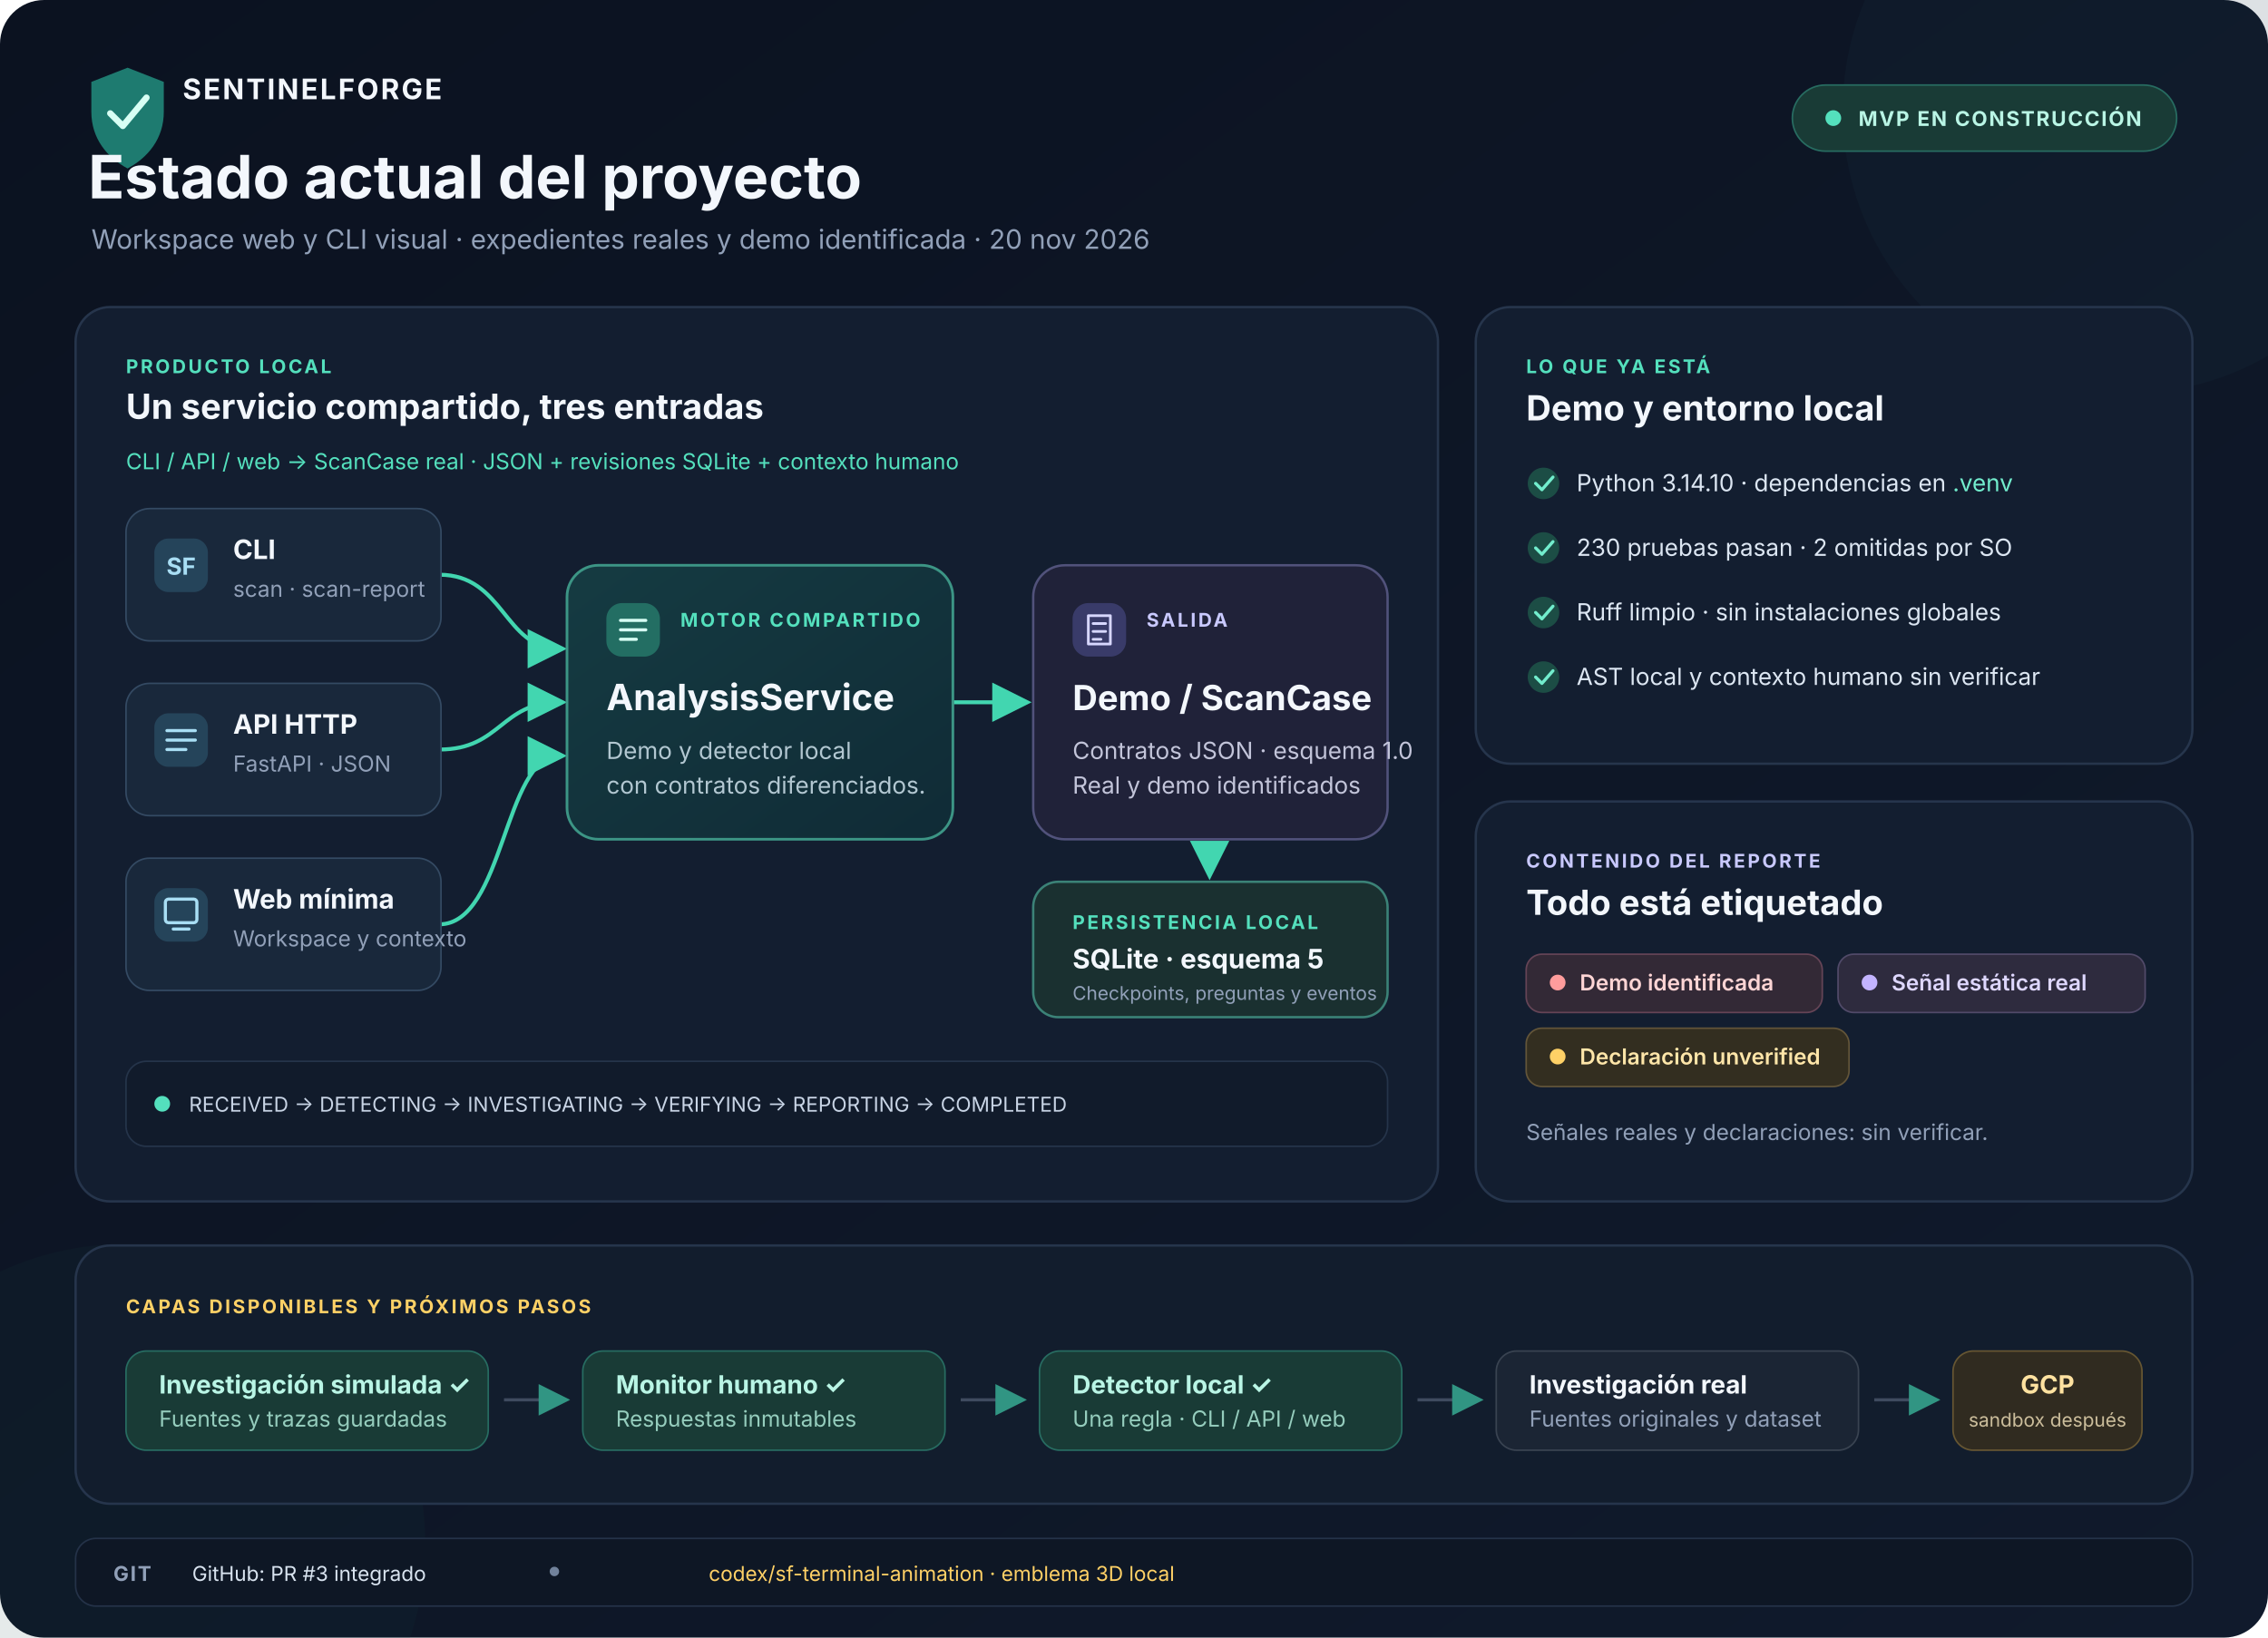
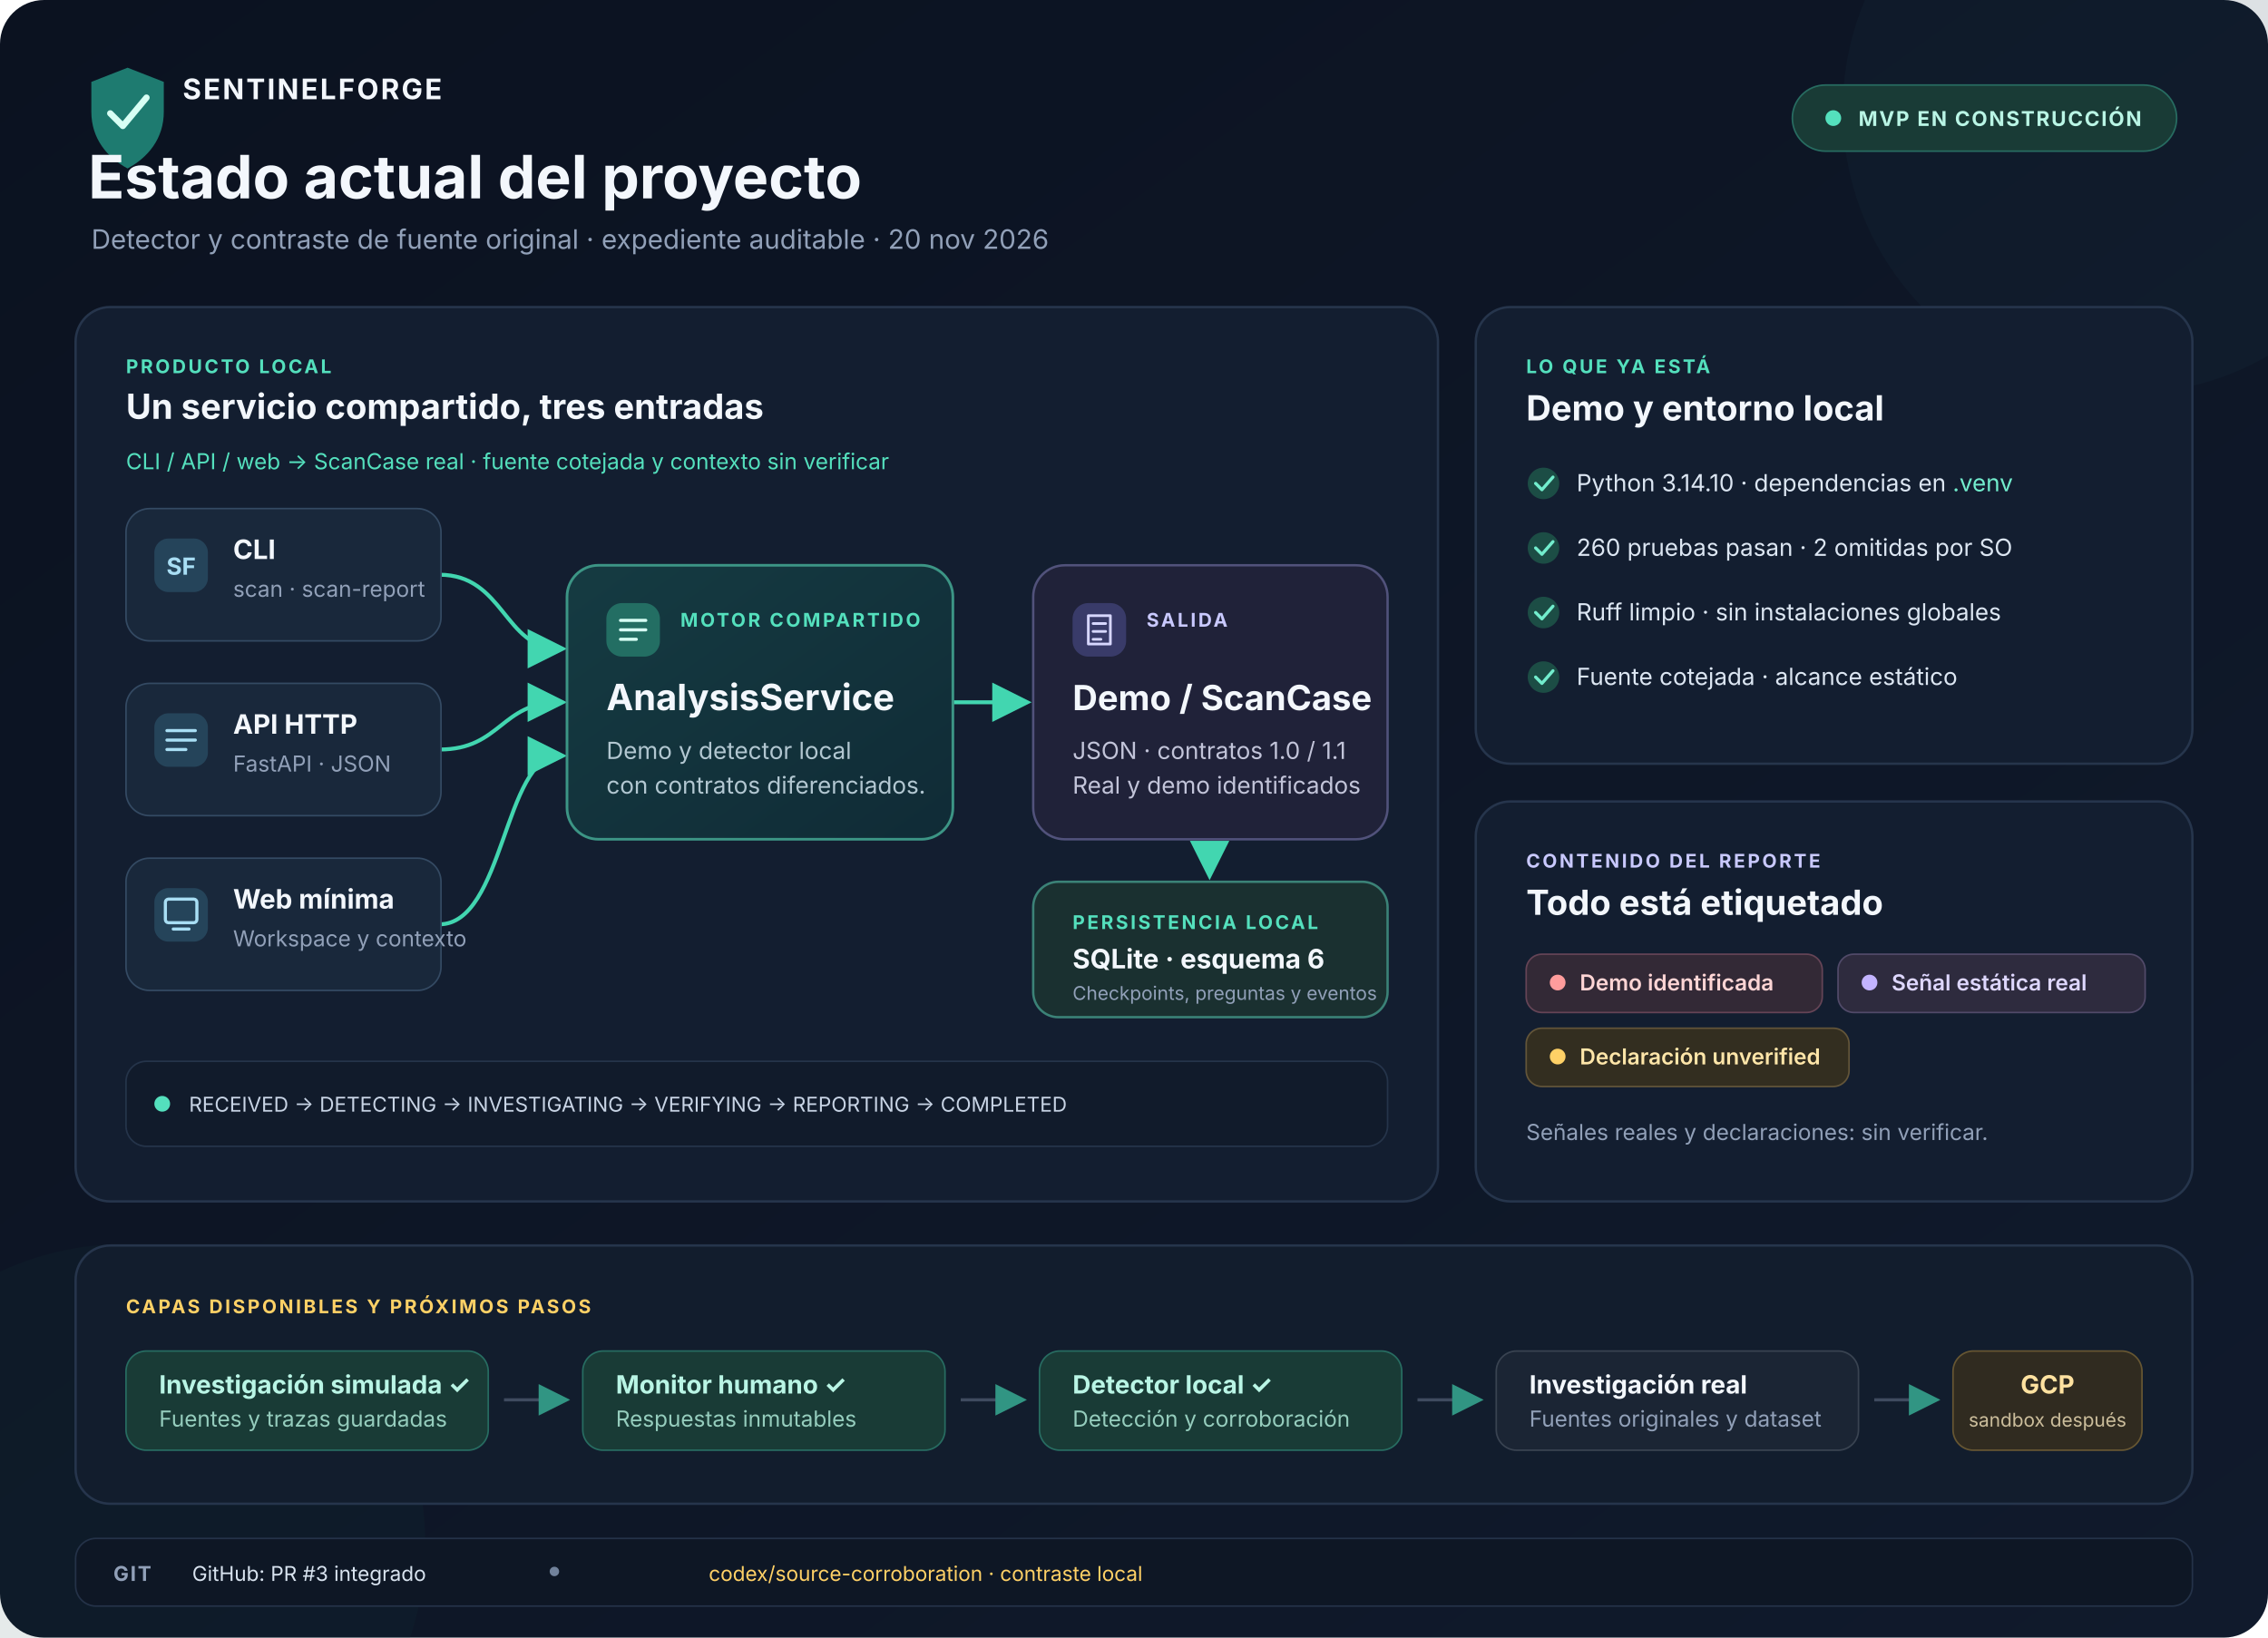
<svg xmlns="http://www.w3.org/2000/svg" width="1440" height="1040" viewBox="0 0 1440 1040" role="img" aria-labelledby="title desc">
  <defs>
    <linearGradient id="bg" x1="0" y1="0" x2="1" y2="1">
      <stop offset="0" stop-color="#0b1220" />
      <stop offset="1" stop-color="#101a2c" />
    </linearGradient>
    <linearGradient id="engine" x1="0" y1="0" x2="1" y2="1">
      <stop offset="0" stop-color="#153b42" />
      <stop offset="1" stop-color="#102b36" />
    </linearGradient>
    <marker id="arrow" markerWidth="10" markerHeight="10" refX="8" refY="5" orient="auto">
      <path d="M0 0 L10 5 L0 10 Z" fill="#42d6b0" />
    </marker>
    <style>
      text { font-family: Inter, "Segoe UI", Arial, sans-serif; }
      .muted { fill: #91a0b8; }
      .white { fill: #f3f7fc; }
      .teal { fill: #54e0bd; }
      .card { fill: #131e30; stroke: #26354c; stroke-width: 1.5; }
      .small { font-size: 14px; }
      .label { font-size: 12px; font-weight: 700; letter-spacing: 1.5px; }
      .body { font-size: 16px; }
    </style>
  </defs>
  <rect width="1440" height="1040" rx="28" fill="url(#bg)" />
  <circle cx="1350" cy="70" r="180" fill="#183747" opacity=".15" />
  <circle cx="80" cy="980" r="190" fill="#11413d" opacity=".11" />
  <g transform="translate(56 43)">
    <path d="M25 0 48 9v19c0 17-10 29-23 36C12 57 2 45 2 28V9Z" fill="#1e7b70" />
    <path d="m14 29 8 8 15-18" fill="none" stroke="#d7fff4" stroke-width="4" stroke-linecap="round" stroke-linejoin="round" />
  </g>
  <text x="116" y="63" class="white" font-size="18" font-weight="700" letter-spacing="1.3">SENTINELFORGE</text>
  <text x="56" y="126" class="white" font-size="38" font-weight="700">Estado actual del proyecto</text>
-   <text x="58" y="158" class="muted" font-size="17">Workspace web y CLI visual · expedientes reales y demo identificada · 20 nov 2026</text>
+   <text x="58" y="158" class="muted" font-size="17">Detector y contraste de fuente original · expediente auditable · 20 nov 2026</text>
  <rect x="1138" y="54" width="244" height="42" rx="21" fill="#193b36" stroke="#276c61" />
  <circle cx="1164" cy="75" r="5" fill="#54e0bd" />
  <text x="1180" y="80" fill="#b9f5e5" font-size="13" font-weight="700" letter-spacing="1">MVP EN CONSTRUCCIÓN</text>
  <rect x="48" y="195" width="865" height="568" rx="22" class="card" />
  <text x="80" y="237" class="teal label">PRODUCTO LOCAL</text>
  <text x="80" y="266" class="white" font-size="22" font-weight="700">Un servicio compartido, tres entradas</text>
-   <text x="80" y="298" class="teal" font-size="14">CLI / API / web → ScanCase real · JSON + revisiones SQLite + contexto humano</text>
+   <text x="80" y="298" class="teal" font-size="14">CLI / API / web → ScanCase real · fuente cotejada y contexto sin verificar</text>
  <path d="M279 365 C320 365 320 412 355 412" fill="none" stroke="#42d6b0" stroke-width="2.5" marker-end="url(#arrow)" />
  <path d="M279 476 C318 476 318 446 355 446" fill="none" stroke="#42d6b0" stroke-width="2.5" marker-end="url(#arrow)" />
  <path d="M279 587 C320 587 320 480 355 480" fill="none" stroke="#42d6b0" stroke-width="2.5" marker-end="url(#arrow)" />
  <path d="M603 446 L650 446" fill="none" stroke="#42d6b0" stroke-width="2.5" marker-end="url(#arrow)" />
  <g>
    <rect x="80" y="323" width="200" height="84" rx="15" fill="#19283b" stroke="#344a63" />
    <rect x="98" y="342" width="34" height="34" rx="9" fill="#25445a" />
    <text x="115" y="365" text-anchor="middle" fill="#a8def4" font-size="15" font-weight="700">SF</text>
    <text x="148" y="355" class="white" font-size="17" font-weight="700">CLI</text>
    <text x="148" y="379" class="muted small">scan · scan-report</text>
    <rect x="80" y="434" width="200" height="84" rx="15" fill="#19283b" stroke="#344a63" />
    <rect x="98" y="453" width="34" height="34" rx="9" fill="#25445a" />
    <path d="M106 464h18M106 470h18M106 476h12" stroke="#a8def4" stroke-width="2" stroke-linecap="round" />
    <text x="148" y="466" class="white" font-size="17" font-weight="700">API HTTP</text>
    <text x="148" y="490" class="muted small">FastAPI · JSON</text>
    <rect x="80" y="545" width="200" height="84" rx="15" fill="#19283b" stroke="#344a63" />
    <rect x="98" y="564" width="34" height="34" rx="9" fill="#25445a" />
    <rect x="105" y="571" width="20" height="15" rx="2" fill="none" stroke="#a8def4" stroke-width="2" />
    <path d="M110 590h10" stroke="#a8def4" stroke-width="2" stroke-linecap="round" />
    <text x="148" y="577" class="white" font-size="17" font-weight="700">Web mínima</text>
    <text x="148" y="601" class="muted small">Workspace y contexto</text>
  </g>
  <rect x="360" y="359" width="245" height="174" rx="20" fill="url(#engine)" stroke="#3c9585" stroke-width="1.7" />
  <rect x="385" y="383" width="34" height="34" rx="10" fill="#236e63" />
  <path d="M394 394h16M394 400h16M394 406h10" stroke="#d7fff4" stroke-width="2" stroke-linecap="round" />
  <text x="432" y="398" class="teal label">MOTOR COMPARTIDO</text>
  <text x="385" y="451" class="white" font-size="23" font-weight="700">AnalysisService</text>
  <text x="385" y="482" fill="#b2c7d1" font-size="15">Demo y detector local</text>
  <text x="385" y="504" fill="#b2c7d1" font-size="15">con contratos diferenciados.</text>
  <rect x="656" y="359" width="225" height="174" rx="20" fill="#202239" stroke="#51527b" stroke-width="1.5" />
  <rect x="681" y="383" width="34" height="34" rx="10" fill="#393b69" />
  <path d="M691 391h14v18h-14zM694 396h8M694 401h8M694 406h5" fill="none" stroke="#d7d7ff" stroke-width="1.7" stroke-linecap="round" stroke-linejoin="round" />
  <text x="728" y="398" fill="#c9c9ff" class="label">SALIDA</text>
  <text x="681" y="451" class="white" font-size="22" font-weight="700">Demo / ScanCase</text>
-   <text x="681" y="482" fill="#c2c4d9" font-size="15">Contratos JSON · esquema 1.0</text>
+   <text x="681" y="482" fill="#c2c4d9" font-size="15">JSON · contratos 1.0 / 1.1</text>
  <text x="681" y="504" fill="#c2c4d9" font-size="15">Real y demo identificados</text>
  <path d="M768 536 L768 554" fill="none" stroke="#42d6b0" stroke-width="2.5" marker-end="url(#arrow)" />
  <rect x="656" y="560" width="225" height="86" rx="16" fill="#1a3030" stroke="#3b8277" stroke-width="1.5" />
  <text x="681" y="590" class="teal label">PERSISTENCIA LOCAL</text>
-   <text x="681" y="615" class="white" font-size="17" font-weight="700">SQLite · esquema 5</text>
+   <text x="681" y="615" class="white" font-size="17" font-weight="700">SQLite · esquema 6</text>
  <text x="681" y="635" class="muted" font-size="12">Checkpoints, preguntas y eventos</text>
  <rect x="80" y="674" width="801" height="54" rx="13" fill="#111b2b" stroke="#25344a" />
  <circle cx="103" cy="701" r="5" fill="#54e0bd" />
  <text x="120" y="706" fill="#c8d4e5" font-size="13">RECEIVED → DETECTING → INVESTIGATING → VERIFYING → REPORTING → COMPLETED</text>
  <rect x="937" y="195" width="455" height="290" rx="22" class="card" />
  <text x="969" y="237" class="teal label">LO QUE YA ESTÁ</text>
  <text x="969" y="267" class="white" font-size="22" font-weight="700">Demo y entorno local</text>
  <g font-size="15">
    <circle cx="980" cy="307" r="10" fill="#1c4d45" />
    <path d="m975 307 4 4 7-8" fill="none" stroke="#72edcd" stroke-width="2" stroke-linecap="round" stroke-linejoin="round" />
    <text x="1001" y="312" fill="#dce6f2">Python 3.14.10 · dependencias en <tspan fill="#72edcd">.venv</tspan>
    </text>
    <circle cx="980" cy="348" r="10" fill="#1c4d45" />
    <path d="m975 348 4 4 7-8" fill="none" stroke="#72edcd" stroke-width="2" stroke-linecap="round" stroke-linejoin="round" />
-     <text x="1001" y="353" fill="#dce6f2">230 pruebas pasan · 2 omitidas por SO</text>
+     <text x="1001" y="353" fill="#dce6f2">260 pruebas pasan · 2 omitidas por SO</text>
    <circle cx="980" cy="389" r="10" fill="#1c4d45" />
    <path d="m975 389 4 4 7-8" fill="none" stroke="#72edcd" stroke-width="2" stroke-linecap="round" stroke-linejoin="round" />
    <text x="1001" y="394" fill="#dce6f2">Ruff limpio · sin instalaciones globales</text>
    <circle cx="980" cy="430" r="10" fill="#1c4d45" />
    <path d="m975 430 4 4 7-8" fill="none" stroke="#72edcd" stroke-width="2" stroke-linecap="round" stroke-linejoin="round" />
-     <text x="1001" y="435" fill="#dce6f2">AST local y contexto humano sin verificar</text>
+     <text x="1001" y="435" fill="#dce6f2">Fuente cotejada · alcance estático</text>
  </g>
  <rect x="937" y="509" width="455" height="254" rx="22" class="card" />
  <text x="969" y="551" fill="#c9c9ff" class="label">CONTENIDO DEL REPORTE</text>
  <text x="969" y="581" class="white" font-size="22" font-weight="700">Todo está etiquetado</text>
  <rect x="969" y="606" width="188" height="37" rx="10" fill="#332936" stroke="#654456" />
  <circle cx="989" cy="624" r="5" fill="#ff9c9c" />
  <text x="1003" y="629" fill="#ffd5d5" font-size="14" font-weight="600">Demo identificada</text>
  <rect x="1167" y="606" width="195" height="37" rx="10" fill="#2e2b3e" stroke="#514a69" />
  <circle cx="1187" cy="624" r="5" fill="#c3b4ff" />
  <text x="1201" y="629" fill="#ded7ff" font-size="14" font-weight="600">Señal estática real</text>
  <rect x="969" y="653" width="205" height="37" rx="10" fill="#332e20" stroke="#635539" />
  <circle cx="989" cy="671" r="5" fill="#ffd166" />
  <text x="1003" y="676" fill="#ffe6a9" font-size="14" font-weight="600">Declaración unverified</text>
  <text x="969" y="724" class="muted" font-size="14">Señales reales y declaraciones: sin verificar.</text>
  <rect x="48" y="791" width="1344" height="164" rx="22" fill="#121d2d" stroke="#26354c" stroke-width="1.5" />
  <text x="80" y="834" fill="#ffd166" class="label">CAPAS DISPONIBLES Y PRÓXIMOS PASOS</text>
  <g>
    <rect x="80" y="858" width="230" height="63" rx="13" fill="#193b36" stroke="#276c61" />
    <text x="101" y="885" fill="#b9f5e5" font-size="16" font-weight="700">Investigación simulada ✓</text>
    <text x="101" y="906" fill="#95cdbd" class="small">Fuentes y trazas guardadas</text>
    <path d="M320 889h38" stroke="#58647a" stroke-width="2" marker-end="url(#arrow)" opacity=".65" />
    <rect x="370" y="858" width="230" height="63" rx="13" fill="#193b36" stroke="#276c61" />
    <text x="391" y="885" fill="#b9f5e5" font-size="16" font-weight="700">Monitor humano ✓</text>
    <text x="391" y="906" fill="#95cdbd" class="small">Respuestas inmutables</text>
    <path d="M610 889h38" stroke="#58647a" stroke-width="2" marker-end="url(#arrow)" opacity=".65" />
    <rect x="660" y="858" width="230" height="63" rx="13" fill="#193b36" stroke="#276c61" />
    <text x="681" y="885" fill="#b9f5e5" font-size="16" font-weight="700">Detector local ✓</text>
-     <text x="681" y="906" fill="#95cdbd" class="small">Una regla · CLI / API / web</text>
+     <text x="681" y="906" fill="#95cdbd" class="small">Detección y corroboración</text>
    <path d="M900 889h38" stroke="#58647a" stroke-width="2" marker-end="url(#arrow)" opacity=".65" />
    <rect x="950" y="858" width="230" height="63" rx="13" fill="#1b2534" stroke="#394351" />
    <text x="971" y="885" class="white" font-size="16" font-weight="700">Investigación real</text>
    <text x="971" y="906" class="muted small">Fuentes originales y dataset</text>
    <path d="M1190 889h38" stroke="#58647a" stroke-width="2" marker-end="url(#arrow)" opacity=".65" />
    <rect x="1240" y="858" width="120" height="63" rx="13" fill="#302b20" stroke="#665632" />
    <text x="1300" y="885" text-anchor="middle" fill="#ffe2a0" font-size="16" font-weight="700">GCP</text>
    <text x="1300" y="906" text-anchor="middle" fill="#cbbd9b" font-size="12">sandbox después</text>
  </g>
  <rect x="48" y="977" width="1344" height="43" rx="13" fill="#0e1725" stroke="#243248" />
  <text x="72" y="1004" class="muted" font-size="13" font-weight="700" letter-spacing="1">GIT</text>
  <text x="122" y="1004" fill="#d8e3ef" font-size="13">GitHub: PR #3 integrado</text>
  <circle cx="352" cy="998" r="3" fill="#71829b" />
-   <text x="450" y="1004" fill="#ffd166" font-size="13">codex/sf-terminal-animation · emblema 3D local</text>
+   <text x="450" y="1004" fill="#ffd166" font-size="13">codex/source-corroboration · contraste local</text>
</svg>
